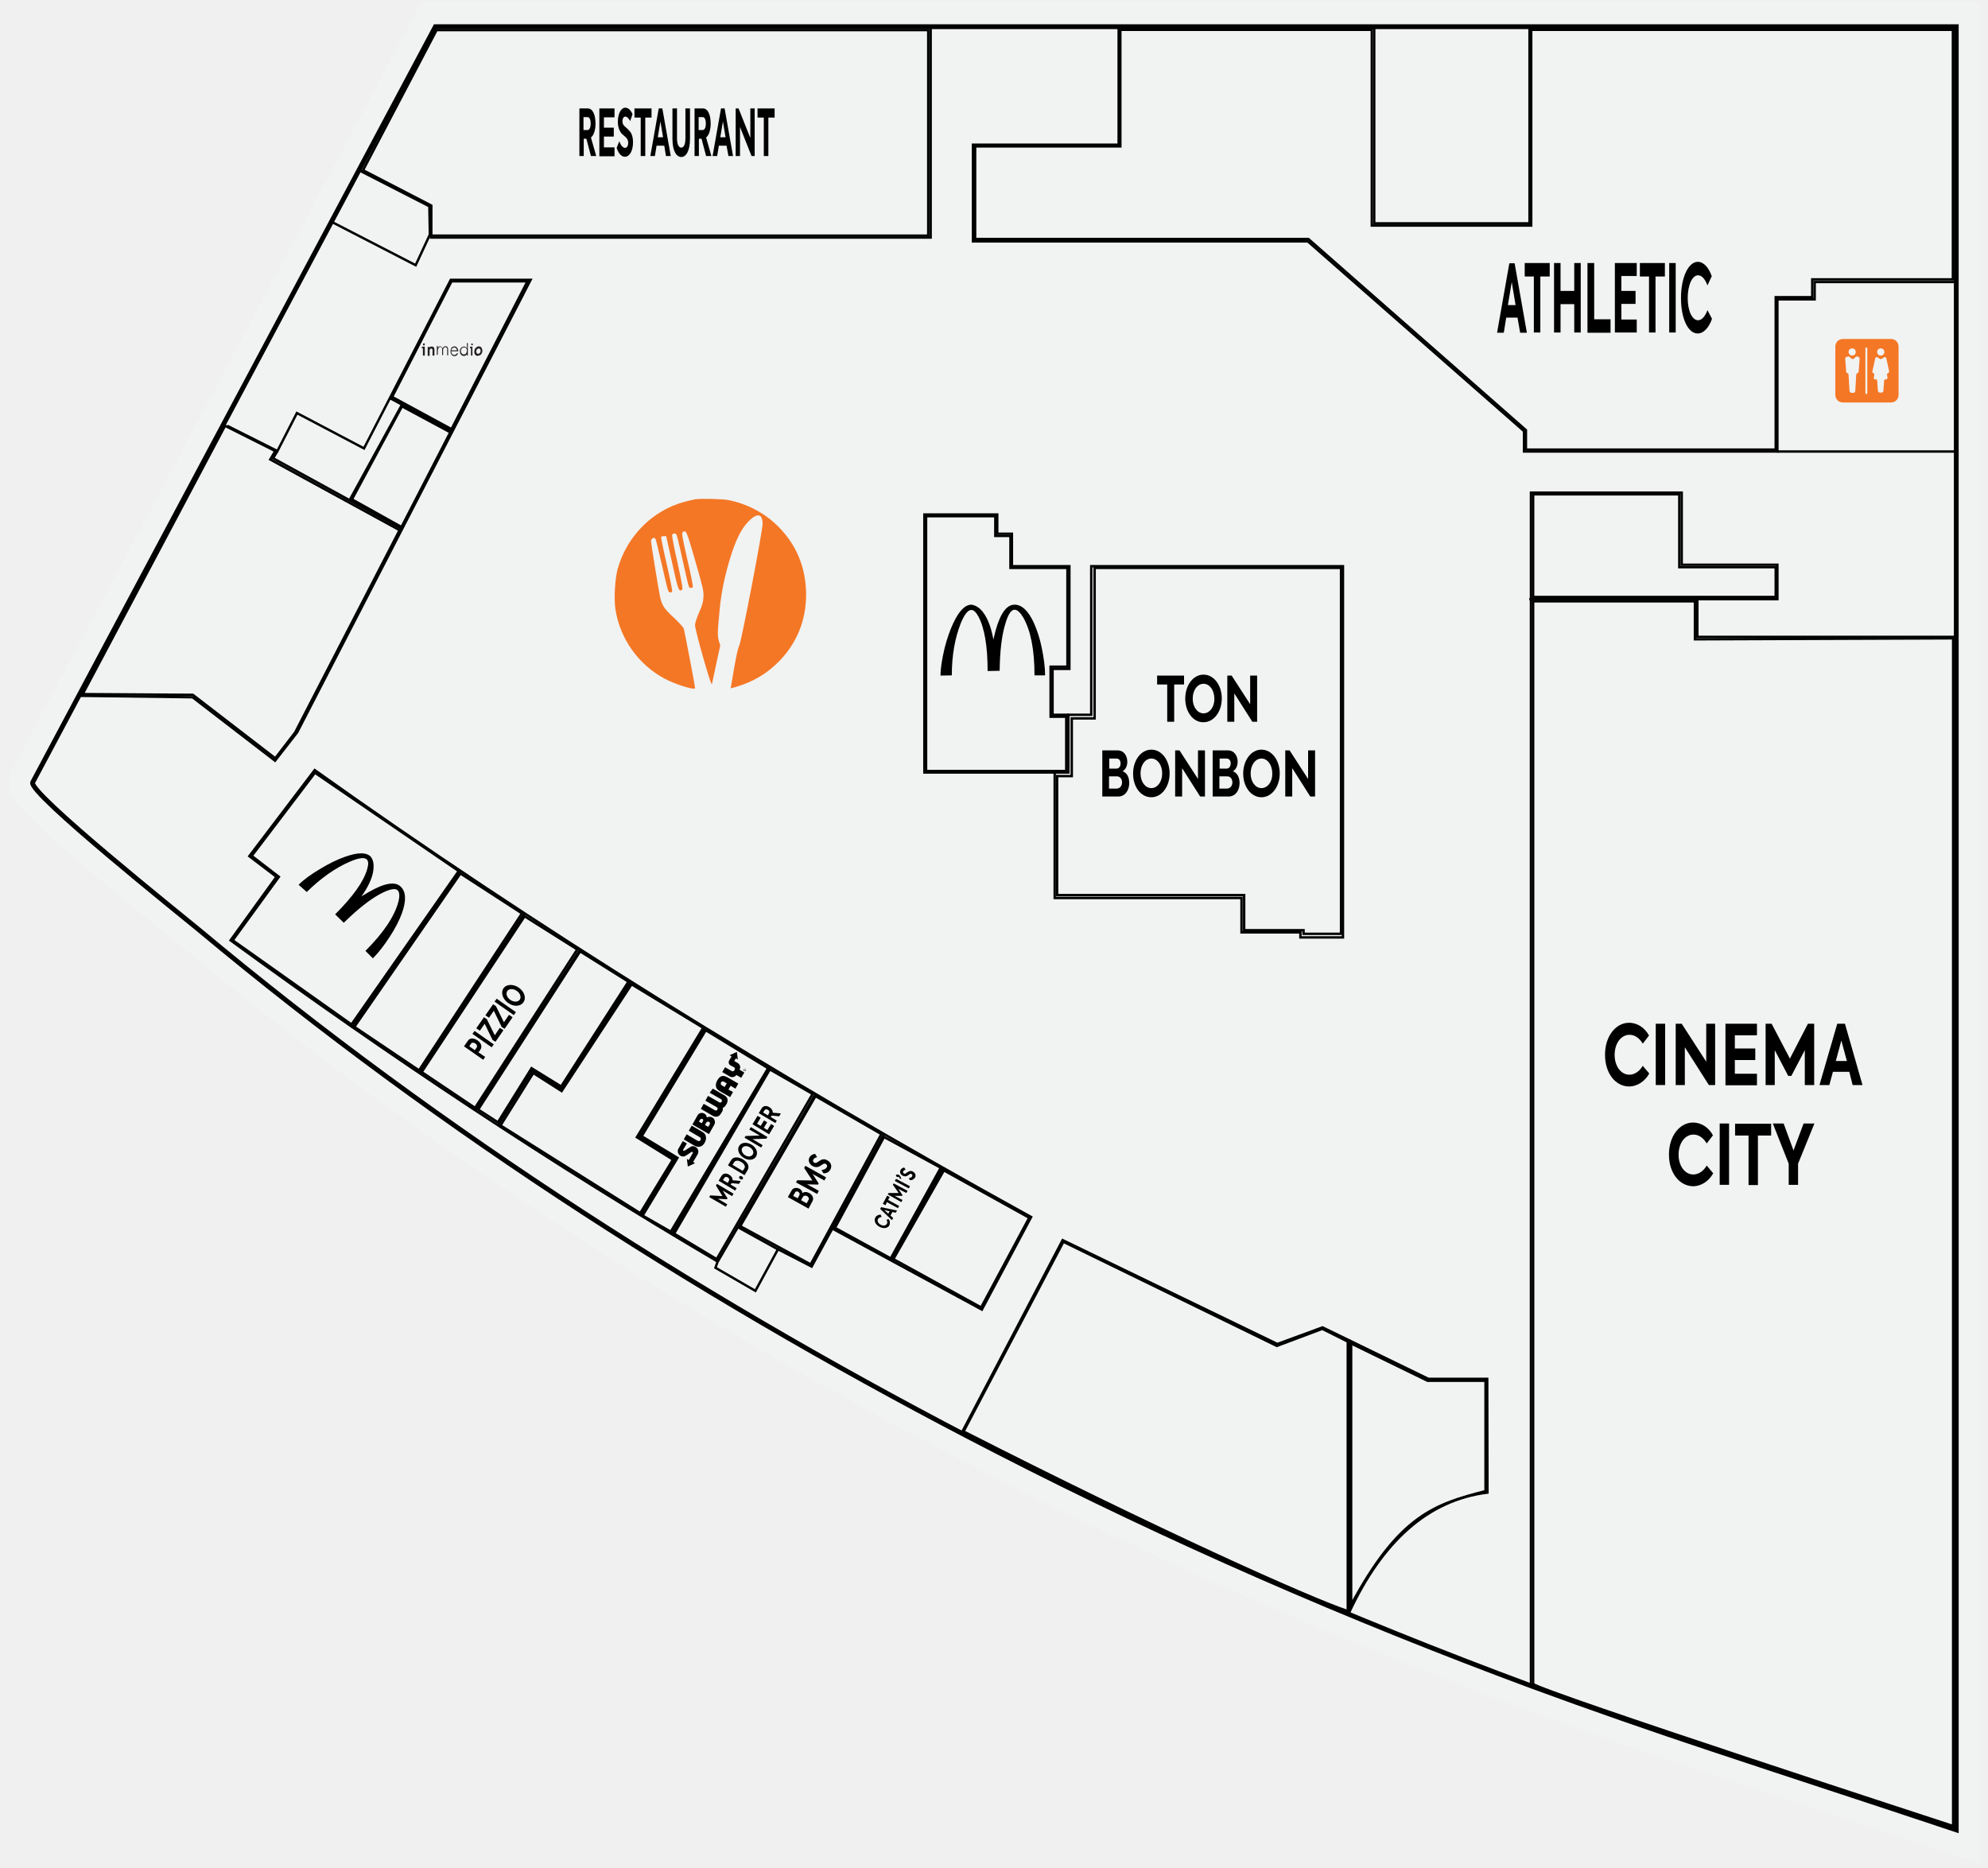
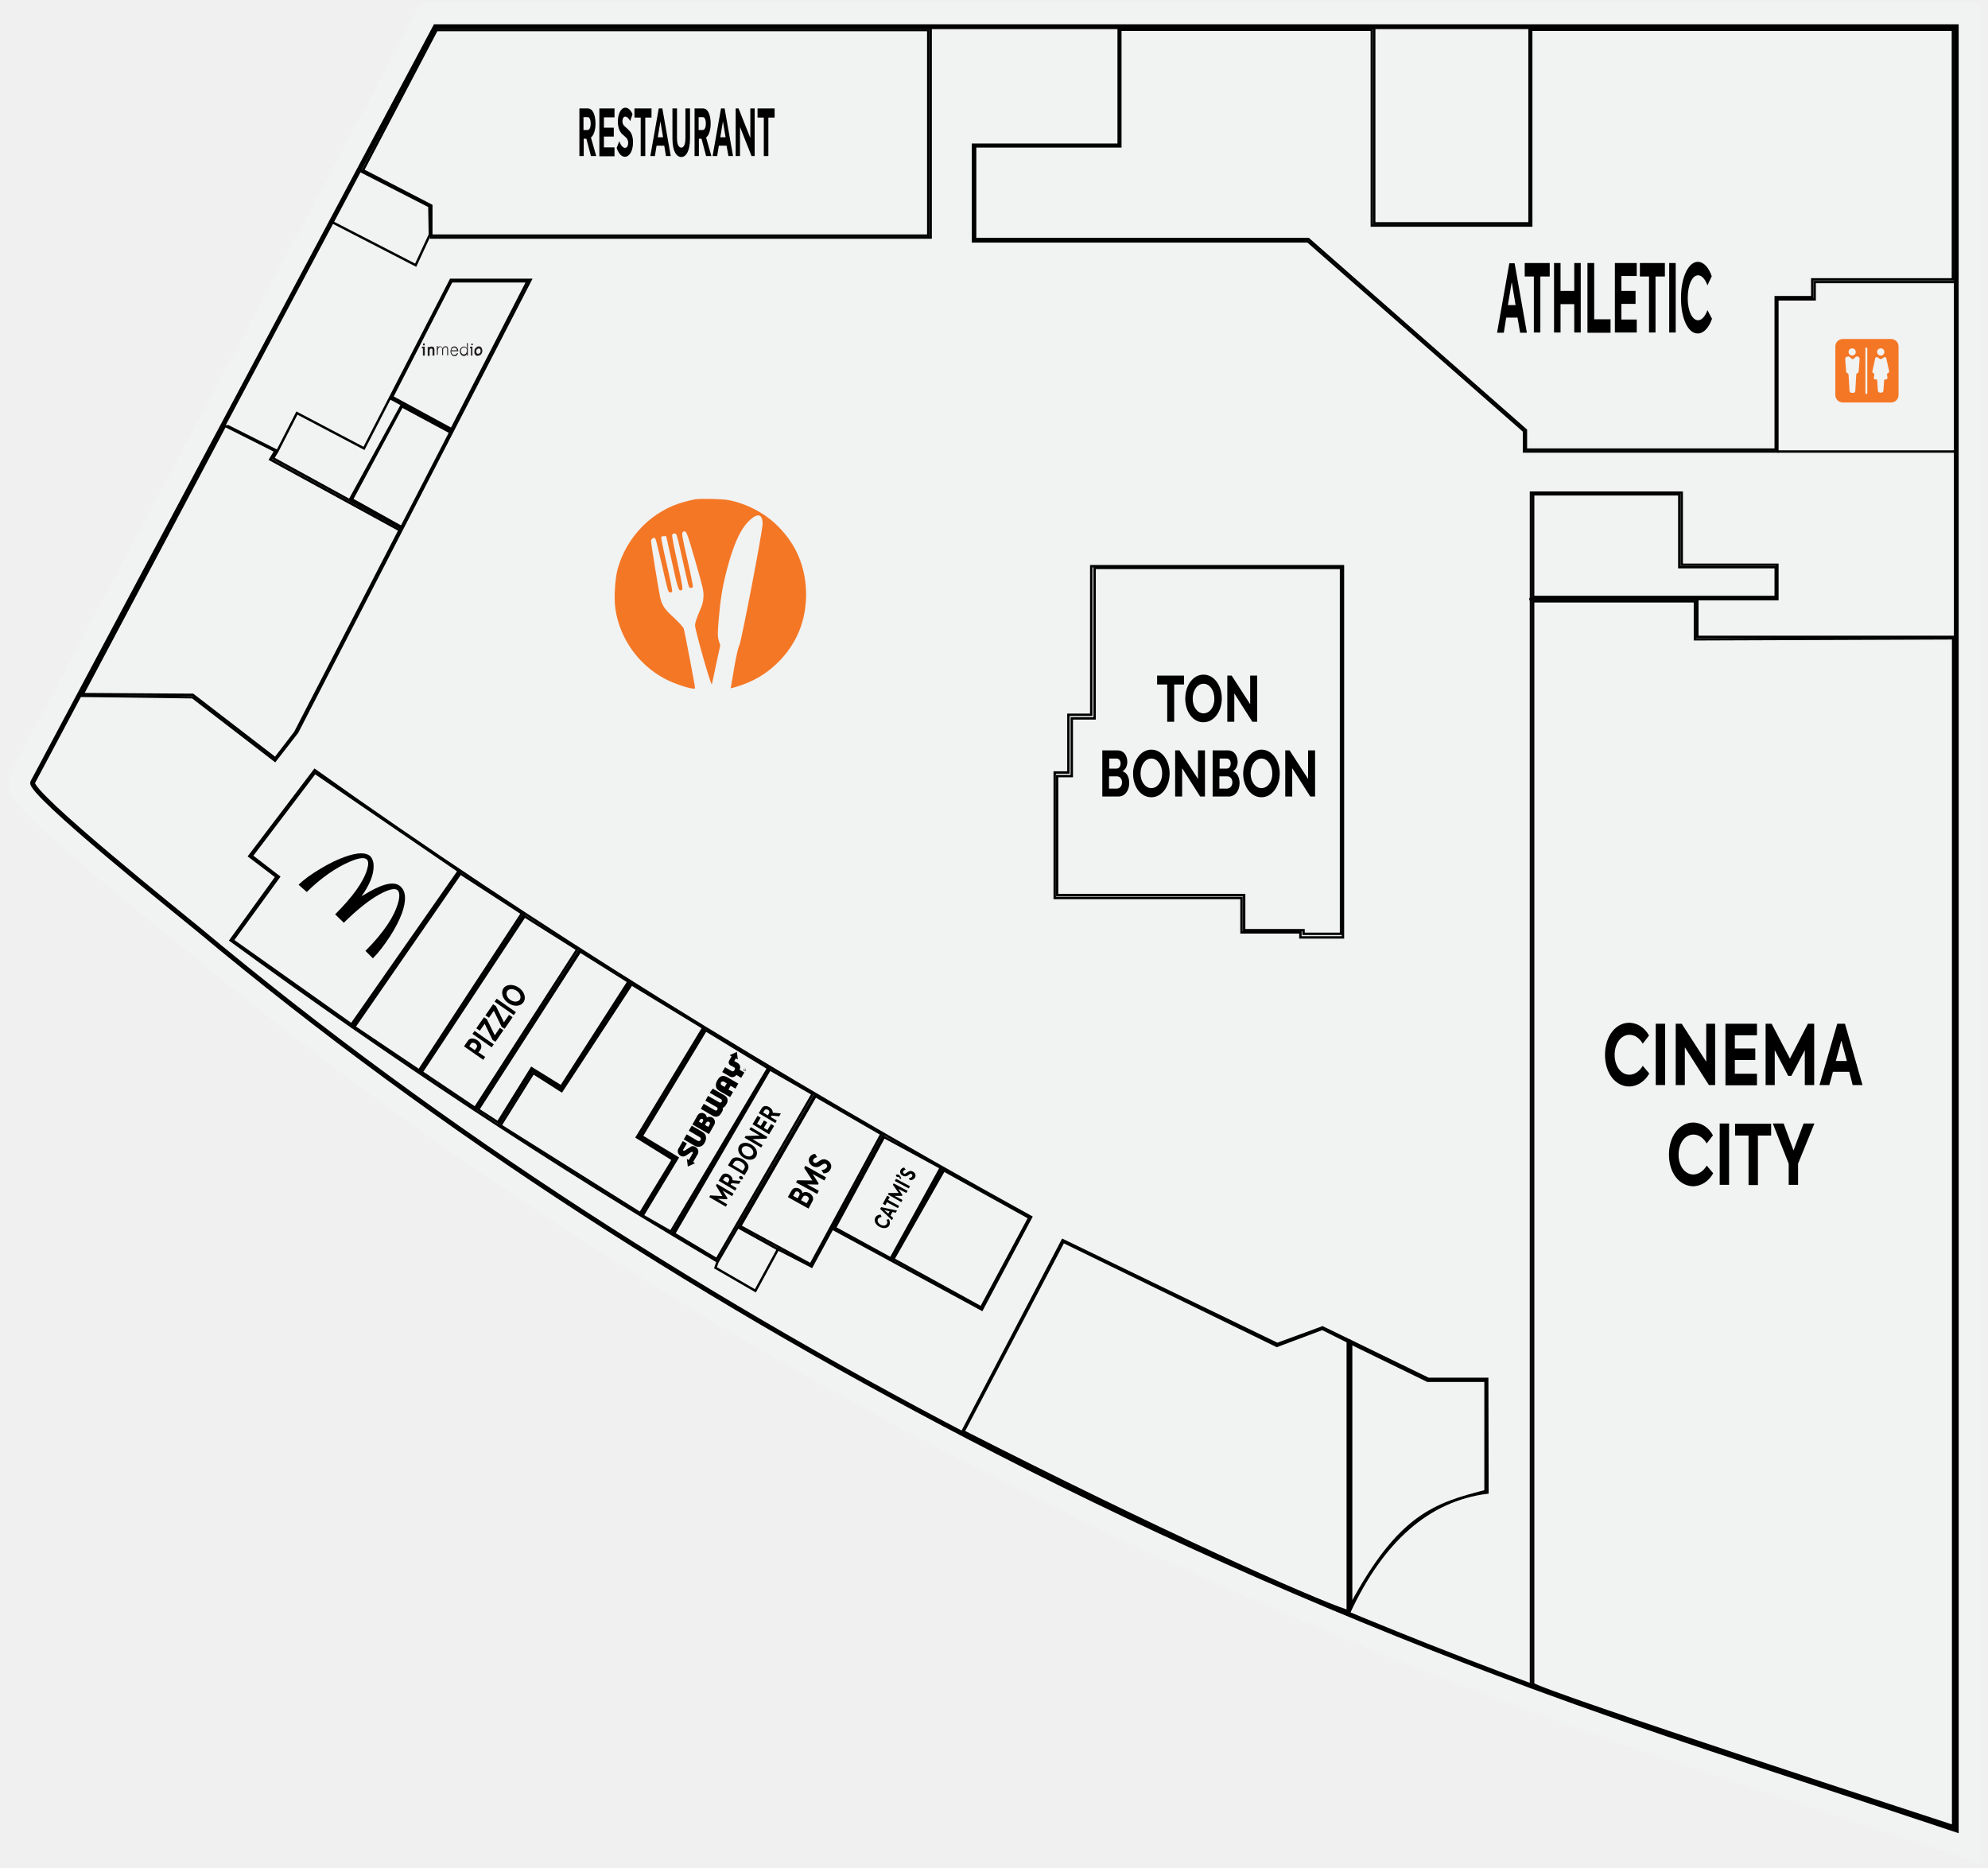
<svg xmlns="http://www.w3.org/2000/svg" version="1.1" id="Layer_4" x="0px" y="0px" viewBox="0 0 826.9 776.9" style="enable-background:new 0 0 826.9 776.9;" xml:space="preserve">
  <style type="text/css">
	.st0{fill:#F1F2F2;}
	.st1{fill:none;stroke:#000000;stroke-width:2;stroke-miterlimit:10;}
	.st2{fill:none;stroke:#000000;stroke-miterlimit:10;}
	.st3{fill:#FFFFFF;stroke:#000000;stroke-miterlimit:10;}
	.st4{fill-rule:evenodd;clip-rule:evenodd;}
	.st5{fill:#F47725;}
	.st6{fill:#231F20;}
</style>
  <g id="cladire">
    <g>
      <path class="st0" d="M812,765.8c-19.3-6.5-37.5-12.4-55-18.2c-14.9-4.9-30.3-10-46.6-15.4c-25.5-8.5-53.6-18.3-75.1-26.3    c-77.5-28.7-152.6-61.6-223-97.8c-124.6-64-236.6-137.3-332.8-217.7c-0.9-0.7-2.8-2.3-5.4-4.4c-8.8-7.1-25-20.4-39.1-32.4    c-7.9-6.8-14-12.2-18.1-16.3c-6.3-6.1-9.9-10.1-7.6-14.4C9.5,322.4,178.1,6.1,178.1,6.1h640.5V768L812,765.8z" />
      <path class="st0" d="M813.6,11.1v750c-35.6-11.9-66-21.7-101.6-33.6c-23.3-7.7-51.9-17.7-75-26.2c-76-28.1-150.4-60.6-222.5-97.6    c-117.5-60.4-230.5-132.4-331.9-217c-6.5-5.4-71.3-57.2-69.1-61.3c0,0,167.5-314.3,167.5-314.3H813.6 M823.6,1.1h-10H181.1h-6    l-2.8,5.3C170.6,9.5,5.1,320,4.8,320.6c-2.3,4.3-1.4,9,2.5,13.9c1.4,1.7,3.4,3.8,6,6.4c4.2,4.1,10.4,9.7,18.4,16.5    c14.1,12.1,30.4,25.4,39.2,32.5c2.6,2.2,4.6,3.7,5.4,4.4c96.5,80.6,208.8,154.1,333.8,218.3c70.6,36.3,145.8,69.3,223.6,98.1    c21.6,8,49.7,17.8,75.3,26.3c16.3,5.4,31.7,10.5,46.6,15.4c17.5,5.8,35.7,11.7,55,18.2l13.2,4.4v-13.9v-750V1.1L823.6,1.1z" />
      <path class="st1" d="M637.1,701.3c23,8.5,51.7,18.5,75,26.2c35.7,11.9,66,21.7,101.6,33.6v-750H181.1c0,0-167.5,314.3-167.5,314.3    c-2.2,4.1,62.6,55.9,69.1,61.3c101.4,84.7,214.4,156.7,331.9,217C486.6,640.7,561.1,673.1,637.1,701.3z" />
    </g>
  </g>
  <g id="magazine">
    <polyline class="st2" points="813.6,264.9 706,264.9 706,249.2  " />
    <polyline class="st2" points="636.1,249.2 739.3,249.2 739.3,234.9 699.5,234.9 699.5,204.9 636.8,204.9 636.8,702  " />
    <polyline class="st2" points="149.3,70.8 178.6,85.8 178.8,97.6 172.9,110.3 137.8,92.2  " />
    <polyline class="st2" points="636.2,11.1 636.2,92.9 571.6,92.9 571.6,11.1  " />
    <line class="st2" x1="739.3" y1="187.8" x2="813.6" y2="187.8" />
    <polyline class="st2" points="178.8,98.8 387.1,98.8 387.1,11.1  " />
    <polyline class="st2" points="813.6,117.3 754.8,117.3 754.8,124.5 739.3,124.5 739.3,187.8 633.9,187.8 633.9,179.3 544,100.4    404.7,100.4 404.7,60.2 465.3,60.2 465.3,11.1  " />
    <polyline class="st2" points="32.8,289.4 80.1,290 114.4,316.4 123.6,304.6 220.7,116.4 187.5,116.4 151.4,186.5 123.5,171.8    115.4,187.6 94.5,177.1  " />
    <path class="st2" d="M130.9,320.3l-27.2,35.8l11.3,8.6l-19.1,26.4c66.4,48.5,133.9,93.2,202.6,133.6l-0.9,2.6l16.6,9.6l9.4-17.3   l14,7.2l8.6-15.8l62.2,33.7l20.5-38.5C321.8,447.1,222.1,385.3,130.9,320.3z" />
    <line class="st2" x1="191.5" y1="362.3" x2="146.2" y2="427.5" />
    <line class="st2" x1="218.2" y1="379.9" x2="174.3" y2="446.3" />
    <line class="st2" x1="241.3" y1="394.9" x2="197.6" y2="461.9" />
    <polyline class="st2" points="262.4,408.3 233.5,452.8 221.5,445.1 207.1,468.1  " />
    <polyline class="st2" points="293.4,427.5 265.9,473 280.9,481.9 266.4,505.6  " />
    <line class="st2" x1="320.2" y1="443.8" x2="279.4" y2="513.4" />
    <line class="st2" x1="298.5" y1="524.8" x2="339.2" y2="455" />
    <line class="st2" x1="323.7" y1="519.7" x2="306.9" y2="510.4" />
    <line class="st2" x1="346.2" y1="511" x2="367.7" y2="471.7" />
    <line class="st2" x1="370.5" y1="524.2" x2="392.3" y2="485.7" />
    <path class="st2" d="M561.2,670.6c13.7-29.3,32.6-46.7,57.5-49.8l-0.1-47.3h-24.5l-44-21.4l-18.8,6.9l-89.3-43.2l-42.1,80.4" />
    <line class="st2" x1="561.2" y1="670.6" x2="561.2" y2="557.1" />
    <polygon class="st2" points="453.9,235.5 558.6,235.5 558.6,389.9 540.9,389.9 540.9,387.8 516.4,387.8 516.4,373.5 438.7,373.5    438.7,321.3 444.4,321.3 444.4,297.3 453.9,297.3  " />
-     <polyline class="st2" points="438.7,321.3 384.5,321.3 384.5,214 414.8,214 414.8,222 420.9,222 420.9,235.5 444.8,235.5    444.8,278.2 437.8,278.2 437.8,297.3 444.4,297.3  " />
    <line class="st3" x1="162.2" y1="165.6" x2="188.1" y2="179.5" />
    <polyline class="st2" points="115.4,187.6 113.6,190.6 167.2,220  " />
    <line class="st2" x1="167.2" y1="168.3" x2="145.4" y2="208.1" />
  </g>
  <g id="logo">
-     <path d="M391.2,281c0-3,0.6-6.8,1.7-11.4c1-4,2.2-7.4,3.6-10.4c2.4-5.1,4.9-7.7,7.6-7.7c1.3,0.2,2.5,0.8,3.6,1.8   c2.6,2.5,4.4,6.7,5.5,12.7c0-0.1,0.3-1.3,0.9-3.7c2-7.2,4.6-10.8,7.9-10.8c3,0,5.7,2.5,8,7.5c1.3,2.9,2.5,6.4,3.3,10.4   c0.9,4.3,1.4,8.2,1.4,11.5h-4.4c0-10.7-1.6-18.7-4.7-24.1c-1.3-2.1-2.4-3.2-3.6-3.2c-1.5,0-2.8,2.1-4,6.4c-1.4,4.8-2.1,11.2-2.2,19   l-5,0.1c0-10.3-1.3-17.9-3.8-22.6c-1-1.9-2-2.8-3-2.8c-1.4,0-2.9,1.9-4.4,5.6c-2.4,6.1-3.7,13.3-3.7,21.6L391.2,281z" />
    <path d="M124.2,368c2.1-2.1,5.2-4.4,9.3-6.8c3.5-2.1,6.8-3.7,9.9-4.8c5.3-1.9,8.9-2,10.8-0.1c0.8,1,1.2,2.3,1.2,3.8   c0.1,3.6-1.6,7.9-5.1,12.8c0-0.1,1.1-0.7,3.3-2c6.5-3.7,10.9-4.4,13.2-2c2.1,2.1,2.2,5.8,0.4,10.9c-1.1,3-2.8,6.3-5,9.7   c-2.4,3.7-4.8,6.8-7.1,9.1l-3.1-3.1c7.6-7.6,12.1-14.4,13.7-20.4c0.6-2.4,0.5-4-0.3-4.8c-1-1-3.5-0.5-7.4,1.6   c-4.4,2.4-9.4,6.4-15,11.9l-3.6-3.5c7.3-7.3,11.8-13.5,13.3-18.7c0.6-2,0.6-3.4-0.1-4.1c-1-1-3.4-0.7-7.1,0.9   c-6,2.6-12,6.8-17.9,12.6L124.2,368z" />
    <g>
      <path d="M481.3,284.7V281h11.2v3.7h-4.1v15.5h-2.9v-15.5H481.3z" />
      <path d="M493,290.6c0-5.6,3.3-10,7.6-10s7.6,4.4,7.6,9.9c0,5.5-3.3,9.9-7.6,9.9C496.3,300.5,493,296.1,493,290.6z M505.1,290.6    c0-3.6-2-6.2-4.5-6.2c-2.5,0-4.5,2.6-4.5,6.2c0,3.5,2,6.1,4.5,6.1S505.2,294.1,505.1,290.6z" />
      <path d="M522.9,281v19.2h-2l-7.5-11.8v11.8h-2.9V281h1.8l7.7,11.9V281H522.9z" />
      <path d="M469.7,325.7c0,3-1.7,5.6-4.6,5.6h-6.6v-19.2h6.3c2.8,0,4.1,2.4,4.1,4.8c0,1.7-0.8,3.3-2,3.9    C468.9,321.4,469.7,323.5,469.7,325.7z M461.4,315.5v4.2h2.9c1.3,0,1.8-1.1,1.8-2.2s-0.6-2-1.7-2H461.4z M466.7,325.4    c0-1.3-0.7-2.5-2.2-2.5h-3.2v5.1h3.2C466.1,327.9,466.7,326.6,466.7,325.4z" />
      <path d="M471.3,321.8c0-5.6,3.3-10,7.6-10s7.6,4.4,7.6,9.9c0,5.5-3.3,9.9-7.6,9.9C474.5,331.6,471.3,327.3,471.3,321.8z     M483.4,321.7c0-3.6-2-6.2-4.5-6.2c-2.5,0-4.5,2.6-4.5,6.2c0,3.5,2,6.1,4.5,6.1S483.4,325.2,483.4,321.7z" />
      <path d="M501.2,312.1v19.2h-2l-7.5-11.8v11.8h-2.9v-19.2h1.8l7.7,11.9v-11.9H501.2z" />
      <path d="M515.6,325.7c0,3-1.7,5.6-4.6,5.6h-6.6v-19.2h6.3c2.8,0,4.1,2.4,4.1,4.8c0,1.7-0.8,3.3-2,3.9    C514.7,321.4,515.6,323.5,515.6,325.7z M507.3,315.5v4.2h2.8c1.3,0,1.8-1.1,1.8-2.2s-0.6-2-1.7-2H507.3z M512.6,325.4    c0-1.3-0.7-2.5-2.2-2.5h-3.2v5.1h3.2C511.9,327.9,512.6,326.6,512.6,325.4z" />
      <path d="M517.1,321.8c0-5.6,3.3-10,7.6-10s7.6,4.4,7.6,9.9c0,5.5-3.3,9.9-7.6,9.9C520.4,331.6,517.1,327.3,517.1,321.8z     M529.2,321.7c0-3.6-2-6.2-4.5-6.2c-2.5,0-4.5,2.6-4.5,6.2c0,3.5,2,6.1,4.5,6.1S529.3,325.2,529.2,321.7z" />
      <path d="M547,312.1v19.2h-2l-7.5-11.8v11.8h-2.9v-19.2h1.8l7.7,11.9v-11.9H547z" />
    </g>
    <g>
      <path d="M243.9,57.7h-1.1v7.2h-1.8V45.1h3.5c2.2,0,3.2,3,3.2,6.3c0,2.4-0.6,4.8-1.9,5.8l2.2,7.7h-2.2L243.9,57.7z M242.8,54.1h1.5    c1,0,1.4-1.3,1.4-2.7c0-1.4-0.4-2.7-1.3-2.7h-1.7V54.1z" />
      <path d="M249.3,45.1h6.3v3.7h-4.4v4.3h4.1v3.7h-4.1v4.5h4.4v3.7h-6.3V45.1z" />
      <path d="M256.5,61.5l1.1-2.8c0.6,1.8,1.5,2.8,2.4,2.8c0.8,0,1.3-0.9,1.3-2.1c0-1-0.4-1.6-0.8-2.1c-0.6-0.6-1.3-1.1-2-1.8    c-0.8-1-1.5-2.5-1.5-4.9c0-3.3,1.3-5.8,3.1-5.8c1.1,0,2.2,0.8,3,2.7l-1,2.9c-0.5-1.2-1.4-1.9-2-1.9c-0.7,0-1.2,0.8-1.2,1.9    c0,1,0.4,1.6,0.8,2c0.5,0.5,1.4,1.2,2,1.9c0.9,0.9,1.6,2.4,1.6,4.9c0,3.5-1.4,6-3.4,6C258.6,65.2,257.3,64,256.5,61.5z" />
      <path d="M263.9,48.9v-3.8h7.1v3.8h-2.6v16h-1.9v-16H263.9z" />
      <path d="M276.3,60.6h-3.2l-0.7,4.3h-1.9l3.5-19.8h1.5l3.5,19.8H277L276.3,60.6z M273.6,57.1h2.2l-1.1-6.6L273.6,57.1z" />
      <path d="M279.7,57.7V45.1h1.9v12.3c0,2.7,0.7,4,1.8,4c1,0,1.7-1.3,1.7-4V45.1h1.9v12.6c0,5.2-1.7,7.6-3.6,7.6    C281.4,65.3,279.7,62.9,279.7,57.7z" />
      <path d="M291.8,57.7h-1.1v7.2h-1.8V45.1h3.5c2.2,0,3.2,3,3.2,6.3c0,2.4-0.6,4.8-1.9,5.8l2.2,7.7h-2.2L291.8,57.7z M290.7,54.1h1.5    c1,0,1.4-1.3,1.4-2.7c0-1.4-0.4-2.7-1.3-2.7h-1.7V54.1z" />
      <path d="M302.2,60.6H299l-0.7,4.3h-1.9l3.5-19.8h1.5l3.5,19.8h-1.9L302.2,60.6z M299.6,57.1h2.2l-1.1-6.6L299.6,57.1z" />
      <path d="M313.9,45.1v19.8h-1.3l-4.8-12.1v12.1H306V45.1h1.2l4.9,12.3V45.1H313.9z" />
      <path d="M315.1,48.9v-3.8h7.1v3.8h-2.6v16h-1.9v-16H315.1z" />
    </g>
    <g>
      <path d="M198.6,432.7c1.4,1,2.2,2.5,1.1,4.1l-0.7,0.9l2.8,1.9l-0.8,1.2l-8-5.6l1.6-2.3C195.5,431.5,197.2,431.8,198.6,432.7z     M197.7,434c-0.6-0.4-1.4-0.5-1.8,0.1l-0.7,1.1l2.3,1.6l0.7-1C198.7,435.1,198.3,434.4,197.7,434z" />
      <path d="M197.4,428.8l8,5.6l-0.9,1.2l-8-5.6L197.4,428.8z" />
      <path d="M204.9,432.6l-3.3-6.8l-2,2.9l-1.5-1l3.2-4.6l1.2,0.8l3.3,6.7l2.1-3.1l1.5,1l-3.3,4.8L204.9,432.6z" />
      <path d="M208.7,427.2l-3.3-6.8l-2,2.9l-1.5-1l3.2-4.6l1.2,0.8l3.3,6.7l2.1-3.1l1.5,1l-3.3,4.8L208.7,427.2z" />
      <path d="M206.6,415.4l8,5.6l-0.9,1.2l-8-5.6L206.6,415.4z" />
      <path d="M211.4,417.2c-2.3-1.6-3.2-4.3-2-6.1s4.1-1.9,6.4-0.3c2.3,1.6,3.2,4.3,1.9,6.1C216.4,418.7,213.7,418.8,211.4,417.2z     M214.9,412.1c-1.5-1-3.2-0.9-3.9,0.1c-0.7,1.1-0.2,2.7,1.3,3.7c1.5,1,3.1,0.9,3.9-0.1C216.9,414.7,216.4,413.1,214.9,412.1z" />
    </g>
    <g>
      <path d="M284.1,478.3l1.6-2.7l-1.7-1l-1.7,3c0,0-0.1,0.1-0.1,0.1c-0.6,1.1-0.2,2.4,0.8,3c0.8,0.5,1.7,0.4,2.4-0.1l2.1-1.4    c0.5-0.3,0.9,0,0.6,0.5l-1.6,2.8l-0.8-0.5l0.2,1.6l0.2,1.6l1.5-0.7l1.5-0.7l-0.8-0.5l1.9-3.2c0.6-1.1,0.2-2.4-0.8-3    c-0.5-0.3-1.2-0.5-1.8-0.3l-2.7,1.7C284.4,478.8,284,478.5,284.1,478.3L284.1,478.3z M287.7,468.2l4.5,2.6    c0.8,0.5,1.3,1.1,1.4,1.9c0.2,0.8,0,1.7-0.5,2.6c-0.5,0.9-1.1,1.4-1.9,1.6c-0.7,0.2-1.5,0.1-2.4-0.4l-4.4-2.6l1.2-2.1l4.6,2.7    c0.4,0.2,1,0.1,1.2-0.3l0,0c0.2-0.4,0.1-1-0.3-1.2l-4.6-2.7L287.7,468.2L287.7,468.2z M297.1,467.8c0.6-1.1,0.2-2.4-0.8-3    c-0.7-0.4-1.6-0.4-2.3,0c-0.1-0.7-0.4-1.3-1-1.6c-1-0.6-2.2-0.3-2.8,0.6l0,0l-2.2,3.9l6.9,4L297.1,467.8L297.1,467.8z     M293.2,467.9l0.6-1c0.2-0.4,0.7-0.5,1.1-0.3l0,0c0.4,0.2,0.5,0.7,0.3,1.1l-0.6,1L293.2,467.9L293.2,467.9z M290.7,466.5l0.5-0.8    c0.2-0.3,0.6-0.4,1-0.3v0c0.3,0.2,0.4,0.6,0.2,0.9l-0.5,0.9L290.7,466.5L290.7,466.5z" />
      <path class="st4" d="M305.4,441.3l1.4,0.8c1,0.6,1.4,1.8,0.8,2.8l2,1.2l-1.3,2.2l-2-1.2c-0.6,0.9-1.9,1.2-2.8,0.6l-3.1-1.8l1.2-2    l2.8,1.6c0.4,0.2,0.8,0.1,1-0.3l0.2-0.3c0.2-0.4,0.1-0.8-0.3-1l-1.5-0.8l0,0c0,0,0,0,0,0c-0.7-0.4-0.9-1.3-0.5-2l0,0l0,0l0,0l0,0    l0,0l0,0l0,0l0,0l0,0l0,0l0,0l0.1-0.2l0.3-0.5l0.6-1l-0.8-0.5l1.5-0.7l1.5-0.7l0.2,1.6l0.2,1.6l-0.8-0.5L305.4,441.3L305.4,441.3z     M304.9,454.2l-1.2,2.1l-4.4-2.5c-0.8-0.5-1.4-1.1-1.5-1.9s0-1.7,0.6-2.6c0.5-0.9,1.1-1.5,1.8-1.7s1.5,0,2.4,0.5l4.5,2.6l-1.2,2.1    l-2-1.2l-0.9,1.6L304.9,454.2L304.9,454.2z M302.3,450.6l-1.2-0.7c-0.4-0.2-1-0.1-1.2,0.3l0,0c-0.2,0.4-0.1,1,0.3,1.2l1.2,0.7    L302.3,450.6L302.3,450.6z M296.5,452.8l5,2.9c0.6,0.4,1,0.9,1.1,1.5c0.1,0.7,0,1.3-0.4,2c0,0-0.1,0.1-0.1,0.1    c-0.2,0.4-0.6,1.2-1.5,1.5c0.3,0.9-0.3,1.7-0.5,2c-0.1,0.1-0.1,0.2-0.2,0.3c-0.4,0.7-0.9,1.2-1.6,1.3c-0.6,0.2-1.3,0-2-0.4    l-4.8-2.8l1.2-2.1l4.7,2.7c0.3,0.2,0.8,0.1,1-0.3l0,0c0.2-0.3,0.1-0.8-0.3-1l-4.7-2.7l1.1-2l4.7,2.7c0.3,0.2,0.8,0.1,1-0.3l0,0    c0.2-0.3,0.1-0.8-0.3-1l-4.7-2.7L296.5,452.8L296.5,452.8z M309.2,444.6c0-0.1,0.1-0.2,0.2-0.2c0.1-0.1,0.2-0.1,0.3-0.1    c0.1,0,0.2,0,0.3,0.1c0.1,0.1,0.2,0.1,0.2,0.2c0.1,0.1,0.1,0.2,0.1,0.3c0,0.1,0,0.2-0.1,0.3c-0.1,0.1-0.1,0.2-0.2,0.2    c-0.1,0.1-0.2,0.1-0.3,0.1c-0.1,0-0.2,0-0.3-0.1c-0.1-0.1-0.2-0.1-0.2-0.2c-0.1-0.1-0.1-0.2-0.1-0.3    C309.1,444.8,309.1,444.7,309.2,444.6L309.2,444.6z M309.2,444.6c0,0.1-0.1,0.2-0.1,0.2s0,0.2,0.1,0.3c0,0.1,0.1,0.1,0.2,0.2    c0.1,0,0.2,0.1,0.2,0.1c0.1,0,0.2,0,0.3-0.1s0.1-0.1,0.2-0.2c0-0.1,0.1-0.2,0.1-0.2s0-0.2-0.1-0.3c0-0.1-0.1-0.1-0.2-0.2    c-0.1,0-0.2-0.1-0.2-0.1s-0.2,0-0.3,0.1C309.3,444.5,309.3,444.5,309.2,444.6L309.2,444.6z M309.8,445.3l-0.6-0.3l0.1-0.2    c0-0.1,0.1-0.1,0.1-0.1c0,0,0.1,0,0.1,0c0,0,0.1,0,0.1,0c0,0,0.1,0.1,0.1,0.1c0,0,0,0.1,0,0.1c0,0,0,0,0.1,0c0,0,0.1,0,0.2,0    l0.1,0l-0.1,0.1l-0.1,0c-0.1,0-0.2,0-0.2,0c0,0,0,0-0.1,0.1l0,0.1L309.8,445.3L309.8,445.3L309.8,445.3z M309.6,445l0.1-0.1    c0-0.1,0-0.1,0-0.1c0,0,0,0,0-0.1c0,0,0,0-0.1,0c0,0,0,0-0.1,0c0,0,0,0-0.1,0.1l-0.1,0.1L309.6,445L309.6,445z" />
    </g>
    <g>
      <path d="M295,497.9l0.4-0.7l5.1,0.3l-2.7-4.4l0.4-0.7l6.9,4.1l-0.6,1l-3.9-2.3l2,3.2l-0.2,0.4l-3.8-0.2l3.9,2.3l-0.6,1L295,497.9z    " />
      <path d="M304.3,492.1l-0.4,0.6l2.5,1.5l-0.6,1l-6.9-4.1l1.2-2c0.7-1.2,2.1-1.2,3.2-0.5c0.8,0.5,1.5,1.3,1.4,2.3l3.4,0.3l-0.7,1.2    L304.3,492.1z M302.7,492l0.5-0.9c0.3-0.6,0-1.1-0.5-1.4c-0.5-0.3-1.1-0.3-1.4,0.2l-0.6,0.9L302.7,492z" />
      <path d="M307.9,490.4c-0.4-0.2-0.6-0.7-0.4-1c0.2-0.3,0.7-0.4,1.1-0.1c0.4,0.3,0.6,0.7,0.4,1C308.8,490.6,308.3,490.7,307.9,490.4    z" />
      <path d="M302.8,484.7l1.2-2c0.9-1.6,2.8-1.7,5-0.5c2.1,1.3,2.9,3,1.9,4.6l-1.2,2L302.8,484.7z M309.6,486c0.6-0.9-0.1-2-1.3-2.7    c-1.1-0.7-2.4-0.8-3,0.2l-0.6,1l4.2,2.5L309.6,486z" />
      <path d="M309.4,481.6c-2-1.2-2.9-3.3-2-4.9s3.2-1.8,5.2-0.6c2,1.2,2.8,3.3,1.9,4.9C313.6,482.6,311.3,482.8,309.4,481.6z     M311.9,477.2c-1.3-0.8-2.6-0.6-3.2,0.3c-0.5,0.9,0,2.2,1.2,3c1.3,0.8,2.6,0.6,3.2-0.3C313.7,479.3,313.2,478,311.9,477.2z" />
      <path d="M312.3,468.8l6.9,4.1l-0.4,0.7l-5.8,0.2l4.2,2.5l-0.6,1l-6.9-4.1l0.4-0.7l5.9-0.2l-4.3-2.5L312.3,468.8z" />
      <path d="M313,467.6l2.1-3.5l1.3,0.8l-1.5,2.5l1.5,0.9l1.4-2.3l1.3,0.8l-1.4,2.3l1.5,0.9l1.5-2.5l1.3,0.8l-2.1,3.5L313,467.6z" />
      <path d="M321,464l-0.4,0.6l2.5,1.5l-0.6,1l-6.9-4.1l1.2-2c0.7-1.2,2.1-1.2,3.2-0.5c0.8,0.5,1.5,1.3,1.4,2.3l3.4,0.3l-0.7,1.2    L321,464z M319.4,463.9l0.5-0.9c0.3-0.6,0-1.1-0.5-1.4c-0.5-0.3-1.1-0.3-1.4,0.2l-0.6,0.9L319.4,463.9z" />
    </g>
    <g>
      <path d="M336.6,496.2c1.3,0.8,2.1,2.1,1.3,3.5l-1.6,3l-8.6-4.8l1.6-2.8c0.7-1.2,2.1-1.2,3.2-0.7c0.8,0.4,1.3,1.2,1.2,1.9    C334.4,495.6,335.6,495.7,336.6,496.2z M329.9,497.4l1.9,1l0.7-1.3c0.3-0.6,0-1.1-0.5-1.4c-0.5-0.3-1.1-0.2-1.3,0.3L329.9,497.4z     M335.7,497.5c-0.6-0.3-1.3-0.3-1.7,0.3l-0.8,1.4l2.3,1.3l0.8-1.4C336.7,498.4,336.2,497.8,335.7,497.5z" />
      <path d="M331.1,491.8l0.5-0.9l6.3,0.1l-3.4-5.2l0.5-0.9l8.6,4.8l-0.7,1.3l-4.9-2.7l2.5,3.9l-0.2,0.5l-4.6-0.1l4.9,2.7l-0.7,1.3    L331.1,491.8z" />
      <path d="M342.5,488l-0.8-1.4c1,0,1.8-0.4,2.2-1.1c0.3-0.5,0.1-1.1-0.4-1.4c-0.4-0.2-0.8-0.1-1.2,0.1c-0.5,0.3-1,0.7-1.6,1    c-0.7,0.3-1.6,0.4-2.7-0.2c-1.4-0.8-2-2.3-1.3-3.6c0.4-0.8,1.2-1.3,2.3-1.5l0.9,1.4c-0.7,0.1-1.3,0.5-1.6,1    c-0.3,0.5-0.1,1,0.4,1.3c0.4,0.2,0.8,0.1,1.1-0.1c0.4-0.2,1.1-0.7,1.6-1c0.8-0.4,1.7-0.5,2.7,0.1c1.5,0.8,2.1,2.4,1.3,3.8    C344.9,487.4,343.9,488.1,342.5,488z" />
    </g>
    <g>
      <path d="M365.9,510.3c-1.8-0.9-2.5-2.6-1.8-3.9c0.4-0.8,1.3-1.2,2.2-1.2l0.4,1c-0.6,0-1.2,0.3-1.5,0.8c-0.4,0.8,0,1.8,1.1,2.4    c1.1,0.6,2.2,0.4,2.6-0.4c0.3-0.5,0.2-1.1-0.2-1.7l1-0.2c0.5,0.8,0.6,1.7,0.2,2.6C369.3,510.8,367.6,511.2,365.9,510.3z" />
      <path d="M371.2,504.1l-0.8,1.5l1.1,1l-0.5,0.9l-4.9-4.7l0.4-0.7l6.6,1.4l-0.5,0.9L371.2,504.1z M369.5,504.8l0.5-1l-2.2-0.5    L369.5,504.8z" />
      <path d="M368.3,501.3l-1.1-0.6l1.8-3.4l1.1,0.6l-0.7,1.2l4.6,2.5l-0.5,0.9l-4.6-2.5L368.3,501.3z" />
      <path d="M369.3,496.8l0.3-0.6l4.2,0l-2.4-3.4l0.3-0.6l5.8,3.1l-0.5,0.9l-3.3-1.7l1.7,2.6l-0.2,0.3l-3.1,0l3.3,1.7l-0.5,0.9    L369.3,496.8z" />
      <path d="M372.7,490.3l5.8,3.1l-0.5,0.9l-5.8-3.1L372.7,490.3z" />
      <path d="M373.8,488.6c0.5,0.3,0.9,0.9,1.1,1.7l-0.6,0c-0.1-0.3-0.2-0.6-0.4-0.9c0,0,0,0,0,0c-0.1,0.2-0.5,0.3-0.8,0.1    c-0.4-0.2-0.5-0.6-0.4-0.8C373,488.5,373.4,488.4,373.8,488.6z" />
      <path d="M378.5,490.9L378,490c0.7,0,1.2-0.3,1.4-0.7c0.2-0.4,0.1-0.8-0.3-1c-0.3-0.2-0.6-0.1-0.8,0.1c-0.3,0.2-0.6,0.5-1,0.7    c-0.5,0.2-1.1,0.3-1.8-0.1c-1-0.5-1.4-1.5-0.9-2.4c0.3-0.5,0.8-0.9,1.5-1l0.6,0.9c-0.5,0.1-0.9,0.4-1,0.7    c-0.2,0.3-0.1,0.7,0.3,0.9c0.3,0.2,0.5,0.1,0.8-0.1c0.3-0.2,0.7-0.5,1.1-0.7c0.5-0.3,1.1-0.4,1.8,0c1,0.5,1.4,1.6,0.9,2.5    C380.1,490.5,379.4,490.9,378.5,490.9z" />
    </g>
    <g>
      <path d="M667.6,438.7c0-7.9,4.6-13.3,10-13.3c3.6,0,6.6,2.2,8.3,5.3l-2.6,3.4c-1.3-2.2-3.2-3.7-5.5-3.7c-3.5,0-6.2,3.5-6.2,8.4    c0,4.7,2.7,8.2,6.1,8.2c2.3,0,4.3-1.5,5.6-3.7l2.7,3.2c-1.7,3.1-4.8,5.4-8.5,5.4C672,451.8,667.6,446.5,667.6,438.7z" />
      <path d="M692.6,425.8v25.5h-3.9v-25.5H692.6z" />
      <path d="M713.4,425.8v25.5h-2.6l-10-15.7v15.7h-3.8v-25.5h2.5l10.2,15.8v-15.8H713.4z" />
      <path d="M717.7,425.8h13.1v4.8h-9.2v5.5h8.5v4.8h-8.5v5.7h9.2v4.8h-13.1V425.8z" />
      <path d="M734.3,425.8h2.6l7.6,14.5l7.5-14.5h2.6v25.5h-3.9v-14.5l-5.6,10.7h-1.3l-5.6-10.7v14.5h-3.8V425.8z" />
      <path d="M769.2,445.8h-6.8l-1.5,5.5h-4.1l7.4-25.5h3.2l7.3,25.5h-4.1L769.2,445.8z M763.6,441.3h4.6l-2.3-8.5L763.6,441.3z" />
      <path d="M694.2,480.2c0-7.9,4.6-13.3,10-13.3c3.6,0,6.6,2.2,8.3,5.3l-2.6,3.4c-1.3-2.2-3.2-3.7-5.5-3.7c-3.5,0-6.2,3.5-6.2,8.4    c0,4.7,2.7,8.2,6.1,8.2c2.3,0,4.3-1.5,5.6-3.7l2.7,3.2c-1.7,3.1-4.8,5.4-8.5,5.4C698.6,493.2,694.2,488,694.2,480.2z" />
      <path d="M719.2,467.3v25.5h-3.9v-25.5H719.2z" />
      <path d="M721.7,472.3v-4.9h15v4.9h-5.5v20.6h-3.9v-20.6H721.7z" />
      <path d="M747.9,484v8.8H744V484l-6.6-16.7h4.5l4.1,11.2l4.2-11.2h4.5L747.9,484z" />
    </g>
    <g>
      <path d="M631.2,132.1h-4.7l-1,6.3h-2.8l5.1-28.9h2.2l5.1,28.9h-2.8L631.2,132.1z M627.2,126.9h3.2l-1.6-9.6L627.2,126.9z" />
      <path d="M634.2,115v-5.6h10.4v5.6h-3.9v23.3H638V115H634.2z" />
      <path d="M646.4,109.4h2.7v11.6h5.7v-11.6h2.7v28.9h-2.7v-11.8h-5.7v11.8h-2.7V109.4z" />
      <path d="M660.4,109.4h2.7v23.4h6.8v5.6h-9.6V109.4z" />
      <path d="M671.7,109.4h9.1v5.4h-6.4v6.2h5.9v5.4h-5.9v6.5h6.4v5.4h-9.1V109.4z" />
      <path d="M682.1,115v-5.6h10.4v5.6h-3.9v23.3h-2.7V115H682.1z" />
      <path d="M697,109.4v28.9h-2.7v-28.9H697z" />
      <path d="M699.2,124c0-8.9,3.2-15.1,7-15.1c2.5,0,4.6,2.5,5.8,6l-1.8,3.8c-0.9-2.5-2.3-4.2-3.9-4.2c-2.4,0-4.3,4-4.3,9.5    c0,5.4,1.9,9.2,4.3,9.2c1.6,0,3-1.7,3.9-4.2l1.9,3.6c-1.2,3.5-3.4,6.1-5.9,6.1C702.3,138.8,699.2,132.8,699.2,124z" />
    </g>
    <path class="st5" d="M789.7,144.1c0-1.7-1.4-3.1-3.1-3.1h-20.1c-1.7,0-3.1,1.4-3.1,3.1v20.2c0,1.7,1.4,3.1,3.1,3.1h20.1   c1.7,0,3.1-1.4,3.1-3.1V144.1z M782.3,144.9c0.9,0,1.5,0.7,1.5,1.5c0,0.9-0.7,1.5-1.5,1.5c-0.9,0-1.5-0.7-1.5-1.5   C780.7,145.6,781.4,144.9,782.3,144.9z M770.4,144.9c0.9,0,1.5,0.7,1.5,1.5c0,0.9-0.7,1.5-1.5,1.5c-0.8,0-1.5-0.7-1.5-1.5   C768.9,145.6,769.5,144.9,770.4,144.9z M773.5,149.3l-0.4,5.2c0,0.3-0.2,0.6-0.5,0.7l0,0c-0.3,0.1-0.5,0.4-0.5,0.7l-0.4,6.7   c0,0.5-0.4,0.8-0.9,0.8h-0.3h-0.3c-0.5,0-0.8-0.4-0.9-0.8l-0.4-6.7c0-0.3-0.2-0.6-0.5-0.7c-0.3-0.1-0.5-0.4-0.5-0.7l-0.4-5.2   c0-0.4,0.2-0.8,0.7-0.9l0.4-0.1c0.3-0.1,0.6,0,0.8,0.2l0.6,0.6c0.3,0.3,0.9,0.3,1.2,0l0.6-0.6c0.2-0.2,0.5-0.3,0.8-0.2l0.4,0.1   C773.2,148.5,773.5,148.9,773.5,149.3z M776.7,163.5c0,0.2-0.2,0.4-0.4,0.4c-0.2,0-0.4-0.2-0.4-0.4v-18.6c0-0.2,0.2-0.4,0.4-0.4   c0.2,0,0.4,0.2,0.4,0.4V163.5z M785.3,155.2c-0.3,0.1-0.5,0.4-0.4,0.6l0.2,1.3c0,0.3-0.2,0.6-0.5,0.7l-0.4,0   c-0.3,0-0.5,0.3-0.5,0.5l-0.3,4.2c0,0.5-0.4,0.8-0.9,0.8h-0.3H782c-0.5,0-0.8-0.3-0.9-0.8l-0.3-4.2c0-0.3-0.2-0.5-0.5-0.5l-0.4,0   c-0.3,0-0.5-0.3-0.5-0.7l0.2-1.3c0-0.3-0.1-0.6-0.4-0.6c-0.3-0.1-0.5-0.4-0.4-0.7l1.2-5.5c0.1-0.4,0.5-0.6,0.9-0.4l1.1,0.7   c0.2,0.1,0.4,0.1,0.6,0l1.1-0.7c0.3-0.2,0.8,0,0.9,0.4l1.2,5.5C785.8,154.8,785.6,155.1,785.3,155.2z" />
    <path class="st5" d="M289,207.7c-0.5,0.1-2.4,0.5-4.2,1c-13.3,3.5-24.1,14.3-27.9,28c-1.1,4.1-1.6,12.3-0.9,16.8   c1.9,12.2,9.6,23,20.5,28.8c4.5,2.4,12.6,4.9,12.6,3.9c0-1-4.4-23.9-4.7-24.8c-0.2-0.5-2-2.5-3.9-4.3c-4.1-3.7-5.1-5.2-5.9-8.6   c-0.6-2.8-3.8-22.2-3.8-23.5c0-0.9,1.2-1.7,1.8-1c0.2,0.2,1.4,5.3,2.8,11.3c2.3,10.2,2.5,10.9,3.2,11.1c0.4,0.1,0.9-0.1,1-0.4   c0.1-0.3-0.9-5.4-2.3-11.4c-1.4-6-2.4-11.1-2.3-11.3c0.1-0.1,0.6-0.3,1.1-0.3h1l2.5,11.2c2.5,11.5,2.8,12,4.1,11.1   c0.4-0.3,0.1-2-1.9-11.3c-1.4-6-2.4-11.3-2.2-11.6c0.1-0.3,0.6-0.5,1-0.5c0.8,0,0.9,0.3,2.4,6.9c3.7,16.5,3.4,15.6,4.2,15.7   c0.4,0.1,0.9-0.1,1-0.4c0.1-0.3-0.9-5.4-2.3-11.4c-2.3-10-2.4-11-1.9-11.4c1.4-1,1.6-0.5,5.2,12c3.3,11.5,3.5,12.4,3.4,14.9   c-0.1,2.2-0.4,3.3-1.8,6.5c-1.1,2.7-1.7,4.3-1.7,5.4c0,1.9,6.6,25.3,7,24.5c0.1-0.3,0.9-4.1,1.8-8.4l1.7-7.8l-0.6-1.8   c-0.6-2-0.6-3.7,0.4-13.7c0.7-6.8,1.9-12.6,4.1-20.1c2.4-7.9,4.7-12.7,7.7-15.8c3.7-3.8,6-3.5,6,0.9c0,3-8.8,48.8-9.7,50.6   c-0.5,0.9-1.2,4.1-2,8.6c-0.7,4-1.3,7.6-1.4,8.2l-0.2,1l1.9-0.5c7.6-2.2,13.4-5.7,18.7-11.2c7.1-7.5,10.7-16.6,10.8-27.1   c0-11.2-3.9-20.9-11.8-28.7c-5.5-5.5-12.9-9.3-20.5-10.8C300.3,207.5,291.3,207.3,289,207.7L289,207.7z M289,207.7" />
    <g>
      <g>
        <g>
          <path class="st6" d="M194.2,142.7c0.1,0,0.3,0,0.4,0c0,1.7,0,3.4,0,5.2c-0.1,0-0.3,0-0.4,0c0-0.2,0-0.4,0-0.6      c-0.2,0.3-0.5,0.6-0.8,0.7c-0.4,0.1-0.9,0.1-1.3-0.2c-0.4-0.3-0.8-0.8-0.8-1.4c-0.1-0.4,0-0.9,0.2-1.3c0.2-0.4,0.6-0.8,1.1-0.9      c0.3-0.1,0.7-0.1,1,0.1c0.3,0.1,0.5,0.4,0.7,0.6C194.2,144.1,194.2,143.4,194.2,142.7z M192.8,144.5c-0.1,0-0.2,0.1-0.3,0.1      c-0.5,0.2-0.8,0.8-0.8,1.4c0,0.3,0.1,0.7,0.3,0.9c0.2,0.3,0.5,0.5,0.7,0.5c0.5,0.1,1.1-0.1,1.3-0.7c0.2-0.4,0.2-0.8,0.2-1.2      c-0.1-0.4-0.3-0.7-0.6-0.9C193.4,144.5,193.1,144.5,192.8,144.5z" />
        </g>
        <path class="st6" d="M176.2,142.8c0.2-0.1,0.5,0.1,0.5,0.4c0,0.3-0.2,0.5-0.4,0.5c-0.2,0-0.4-0.2-0.4-0.5     C175.9,143.1,176,142.9,176.2,142.8z" />
        <path class="st6" d="M196.2,142.9c0.1,0,0.2,0,0.3,0c0.1,0.1,0.2,0.2,0.2,0.3c0,0.1,0,0.3-0.1,0.3c-0.1,0.1-0.3,0.1-0.4,0.1     c-0.1-0.1-0.2-0.2-0.2-0.4C195.9,143.1,196,142.9,196.2,142.9z" />
        <path class="st6" d="M179.1,144.2c0.3-0.1,0.6-0.1,0.9,0c0.3,0.1,0.5,0.3,0.6,0.6c0.1,0.3,0.1,0.6,0.1,0.9c0,0.7,0,1.4,0,2.2     c-0.3,0-0.5,0-0.8,0c0-0.6,0-1.1,0-1.7c0-0.2,0-0.5,0-0.7c0-0.2-0.1-0.3-0.2-0.4c-0.1-0.1-0.3-0.1-0.5-0.1     c-0.2,0-0.3,0.2-0.4,0.4c-0.1,0.1-0.1,0.3-0.1,0.5c0,0.2,0,0.4,0,0.6c0,0.5,0,1,0,1.5c-0.3,0-0.5,0-0.8,0c0-1.2,0-2.5,0-3.7     c0.3,0,0.5,0,0.8,0c0,0.1,0,0.3,0,0.4C178.7,144.4,178.9,144.2,179.1,144.2z" />
        <path class="st6" d="M182.5,144.2c0.3-0.2,0.6-0.2,0.9-0.1c0.2,0.1,0.4,0.2,0.5,0.4c0.1,0.1,0.1,0.3,0.2,0.4     c0.1-0.3,0.3-0.5,0.6-0.7c0.3-0.2,0.6-0.2,0.9-0.2c0.3,0.1,0.5,0.3,0.6,0.5c0.2,0.3,0.2,0.7,0.2,1.1c0,0.7,0,1.4,0,2.2     c-0.1,0-0.3,0-0.4,0c0-0.6,0-1.2,0-1.8c0-0.3,0-0.6,0-0.9c0-0.2-0.1-0.3-0.2-0.5c-0.2-0.2-0.4-0.2-0.6-0.2     c-0.3,0-0.6,0.3-0.8,0.6c-0.1,0.2-0.1,0.5-0.1,0.7c0,0.4,0,0.8,0,1.3c0,0.2,0,0.5,0,0.7c-0.1,0-0.3,0-0.4,0c0-0.5,0-1.1,0-1.6     c0-0.3,0-0.6,0-0.9c0-0.2,0-0.3-0.1-0.5c-0.1-0.2-0.3-0.4-0.5-0.4c-0.3,0-0.5,0.1-0.7,0.2c-0.2,0.2-0.3,0.5-0.4,0.7     c-0.1,0.5-0.1,0.9-0.1,1.4c0,0.3,0,0.6,0,1c-0.1,0-0.3,0-0.4,0c0-1.2,0-2.5,0-3.7c0.1,0,0.3,0,0.4,0c0,0.2,0,0.4,0,0.6     C182.2,144.6,182.3,144.4,182.5,144.2z" />
        <g>
          <path class="st6" d="M188.2,144.3c0.3-0.2,0.7-0.2,1-0.2c0.3,0,0.6,0.2,0.8,0.4c0.2,0.2,0.4,0.5,0.5,0.8      c0.1,0.3,0.1,0.5,0.1,0.8c-1,0-1.9,0-2.9,0c0,0.3,0.1,0.6,0.2,0.9c0.2,0.3,0.4,0.5,0.7,0.6c0.4,0.1,0.8,0,1.1-0.2      c0.2-0.2,0.4-0.4,0.5-0.6c0.1,0.1,0.2,0.1,0.3,0.2c-0.1,0.3-0.3,0.6-0.5,0.8c-0.2,0.2-0.5,0.3-0.8,0.3c-0.4,0-0.7,0-1-0.2      c-0.2-0.2-0.4-0.4-0.6-0.7c-0.3-0.6-0.3-1.4,0-2.1C187.7,144.7,187.9,144.4,188.2,144.3z M188.2,144.8c-0.2,0.2-0.4,0.5-0.5,0.9      c0.8,0,1.6,0,2.4,0c-0.1-0.2-0.1-0.5-0.3-0.7C189.5,144.5,188.7,144.4,188.2,144.8z" />
        </g>
        <path class="st6" d="M175.5,144.9c0-0.2,0-0.5,0-0.7c0.4,0,0.8,0,1.2,0c0,1.2,0,2.4,0,3.7c-0.3,0-0.5,0-0.8,0c0-1,0-2,0-3     C175.8,144.9,175.7,144.9,175.5,144.9z" />
        <path class="st6" d="M195.5,144.2c0.3,0,0.7,0,1,0c0,1.2,0,2.4,0,3.7c-0.2,0-0.4,0-0.6,0c0-1,0-2.1,0-3.1c-0.1,0-0.3,0-0.4,0     C195.5,144.6,195.5,144.4,195.5,144.2z" />
      </g>
      <g>
        <g>
          <path class="st6" d="M198.9,144.1c0.3-0.1,0.6,0,0.9,0.1c0.3,0.1,0.5,0.4,0.6,0.7c0.2,0.4,0.3,0.9,0.2,1.4      c-0.1,0.6-0.4,1.1-0.9,1.4c-0.4,0.2-0.8,0.3-1.2,0.3c-0.3,0-0.6-0.2-0.8-0.4c-0.2-0.3-0.4-0.6-0.4-1c0-0.4,0-0.8,0.1-1.2      c0.1-0.3,0.3-0.6,0.6-0.8C198.3,144.3,198.6,144.1,198.9,144.1z M198.9,145c-0.2,0-0.3,0.2-0.5,0.3c-0.2,0.2-0.3,0.5-0.3,0.8      c0,0.2,0,0.4,0.1,0.6c0.1,0.2,0.2,0.4,0.4,0.4c0.2,0.1,0.3,0.1,0.5,0c0.2,0,0.4-0.1,0.5-0.3c0.2-0.2,0.3-0.5,0.3-0.8      c0-0.2,0-0.4-0.1-0.6c-0.1-0.2-0.2-0.4-0.4-0.4C199.2,144.9,199.1,144.9,198.9,145z" />
        </g>
      </g>
    </g>
  </g>
  <polygon id="Galleria_Stara_Zagora3.002_x5E_S3.02" class="st2" points="386.1,12.5 181.6,12.5 151,70.8 179.4,85.5 179.4,98   386.1,98 " />
  <polygon id="Galleria_Stara_Zagora3.046" class="st2" points="219.4,117 187.8,117 163.1,165.1 187.8,178.5 " />
  <polygon id="Galleria_Stara_Zagora3.044" class="st2" points="187.3,179.8 167,219.2 146.4,207.7 167.2,169 " />
  <polygon id="Galleria_Stara_Zagora3.042" class="st2" points="166.2,220.5 122.8,304.6 114.5,315.4 80.2,289 34.4,288.7 93.6,177.1   114.5,187.6 112.4,191.1 " />
  <polygon id="Galleria_Stara_ZagoraNFC8" class="st2" points="131,321.4 104.7,356 116,364.7 96.8,391.1 146.2,426.1 190.8,362.3 " />
  <polygon id="Galleria_Stara_ZagoraNFC7" class="st2" points="191.5,363.3 217.1,379.9 174.3,445.2 147.4,427.1 " />
  <polygon id="Galleria_Stara_ZagoraNFC6" class="st2" points="218.2,381.1 240.1,394.9 197.6,460.8 175.4,445.9 " />
  <polygon id="Galleria_Stara_ZagoraNFC5" class="st2" points="241.3,395.7 261.4,408.3 233.4,451.9 221.1,444.3 207.1,466.8   198.9,461.5 " />
  <polygon id="Galleria_Stara_ZagoraNFC4" class="st2" points="262.7,409.4 233.6,453.8 221.8,446.3 208.2,468.1 266.3,504.6   279.9,482.3 264.9,473 292.5,427.5 " />
  <polyline id="Galleria_Stara_ZagoraNFC3" class="st2" points="293.6,428.4 266.9,472.6 281.8,481.6 267.3,505.6 279,512.3   319.5,444.3 293.4,428.4 " />
  <polygon id="Galleria_Stara_ZagoraNFC2" class="st2" points="320.2,444.8 280.4,513.1 298.1,523.7 338,455 " />
  <polygon id="Galleria_Stara_ZagoraNFC1" class="st2" points="339.2,455.9 307.9,510 337.2,525.9 366.6,471.7 " />
  <polygon id="Galleria_Stara_ZagoraNFC10_x5E_S3.04" class="st2" points="367.7,472.9 347.3,510.7 370.5,523.4 391.3,485.7 " />
  <polygon id="Galleria_Stara_ZagoraN3.024" class="st2" points="392.6,486.8 371.6,523.7 408.1,543.8 428.1,506.5 " />
  <path id="Galleria_Stara_Zagora3.022" class="st2" d="M442.3,516.5l-41.5,78.9c79.9,40.7,143.9,69.5,159.8,74.7V558l-10.6-5.3  l-18.9,7.1L442.3,516.5z" />
  <path id="Galleria_Stara_Zagora3.021" class="st2" d="M562,558.8v108.7c20.1-37.4,35-41.9,55.9-47.3v-45.9h-24.1L562,558.8z" />
  <path id="Galleria_Stara_Zagora3.020" class="st2" d="M812.4,265.5v494c0,0-171.5-55.9-174.7-59.1V250.1H705v15.8L812.4,265.5z" />
  <polygon id="Galleria_Stara_Zagora3.018" class="st2" points="637.7,248.3 637.7,205.6 698.5,205.6 698.5,235.9 738.6,235.9   738.6,248.3 " />
  <polygon id="Galleria_Stara_Zagora3.016" class="st2" points="812.3,12.4 636.9,12.4 636.9,93.8 570.6,93.8 570.6,12.4 466,12.4   466,60.9 405.6,60.9 405.6,99.4 544.2,99.4 634.7,178.9 634.7,187 738.6,187 738.6,123.6 753.8,123.6 753.8,116.2 812.3,116.2 " />
  <polygon id="Galleria_Stara_Zagora3.030" class="st2" points="557.8,236.2 557.8,388.4 542.2,388.4 542.2,386.9 517.5,386.9   517.5,372.3 439.7,372.3 439.7,322.8 445.8,322.8 445.8,298.8 455.3,298.8 455.3,236.2 " />
-   <polygon id="Galleria_Stara_ZagoraFC2-3" class="st2" points="444,236.2 420.3,236.2 420.3,222.9 414,222.9 414,214.7 385.2,214.7   385.2,320.7 443.5,320.7 443.5,298.1 437,298.1 437,277.3 444,277.3 " />
</svg>
